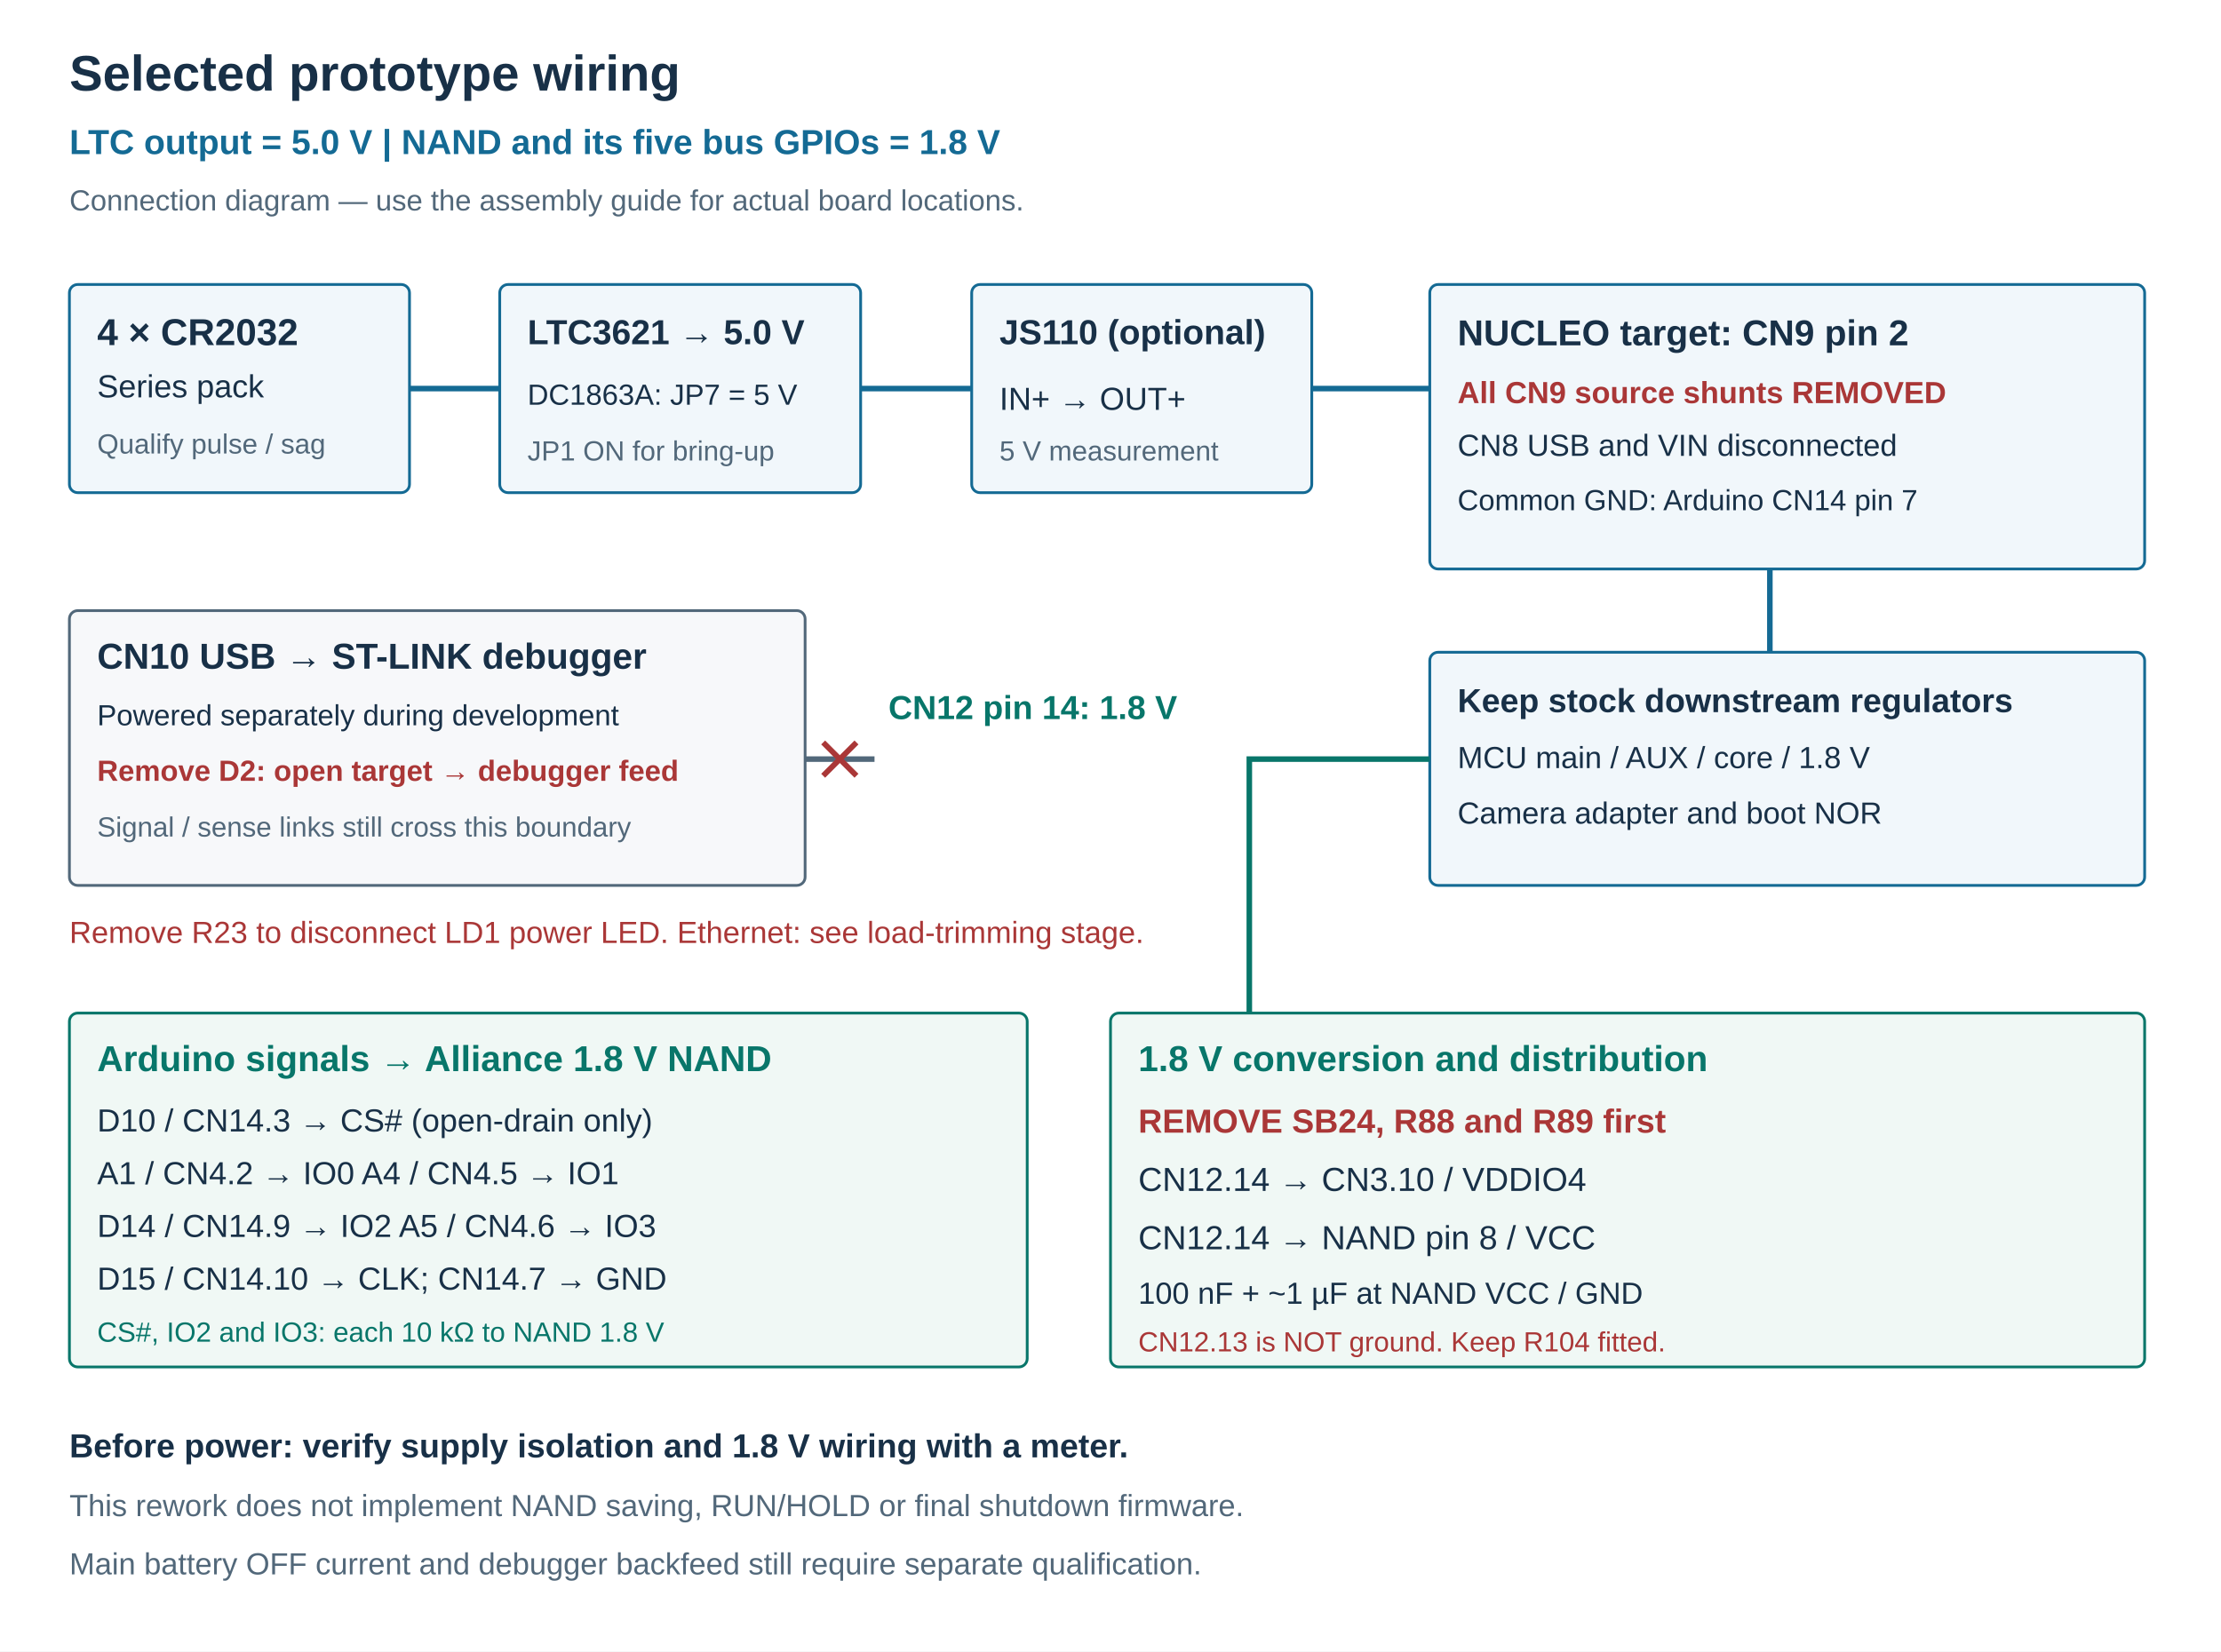
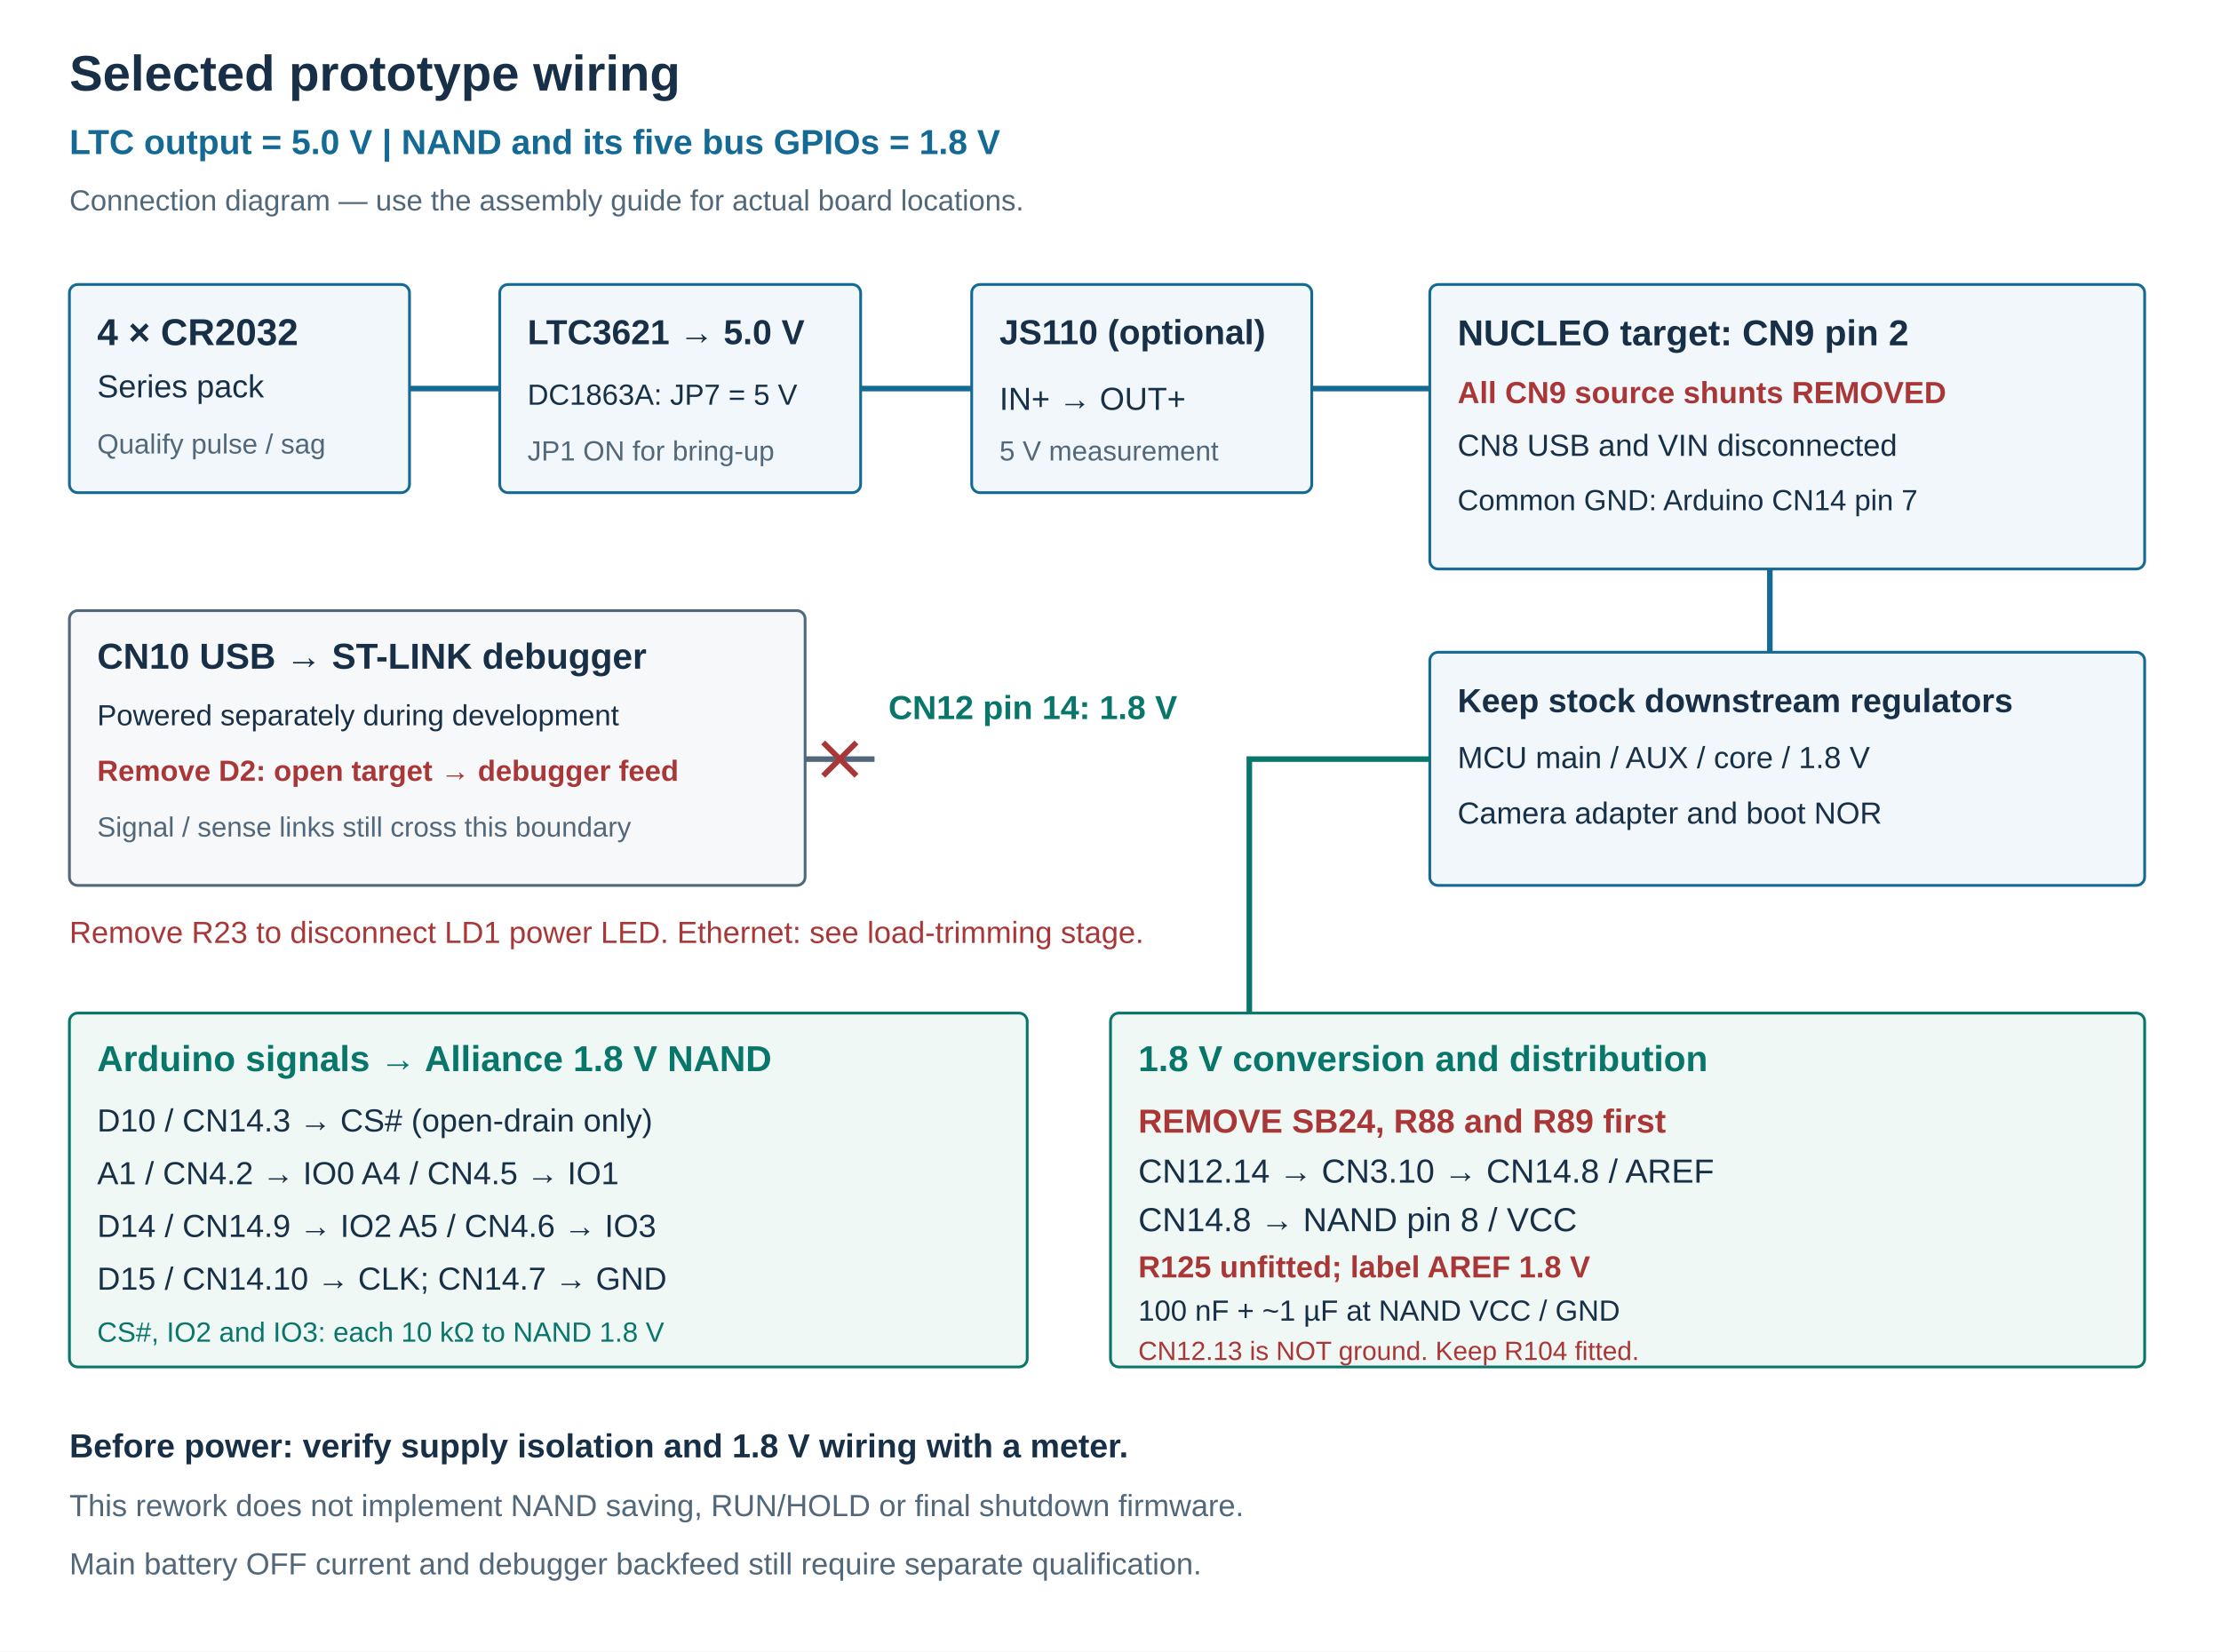
<svg xmlns="http://www.w3.org/2000/svg" width="1600" height="1190" viewBox="0 0 1600 1190">
  <rect width="100%" height="100%" fill="white" />
  <text x="50" y="65.24" font-family="Segoe UI,Arial,sans-serif" font-size="36" font-weight="700" fill="#183047">Selected prototype wiring</text>
  <text x="50" y="111.0" font-family="Segoe UI,Arial,sans-serif" font-size="25" font-weight="700" fill="#146a94">LTC output = 5.0 V  |  NAND and its five bus GPIOs = 1.8 V</text>
  <text x="50" y="151.64" font-family="Segoe UI,Arial,sans-serif" font-size="21" font-weight="400" fill="#52687a">Connection diagram — use the assembly guide for actual board locations.</text>
  <rect x="50" y="205" width="245" height="150" rx="6" fill="#f1f7fb" stroke="#146a94" stroke-width="2" />
  <text x="70" y="248.68" font-family="Segoe UI,Arial,sans-serif" font-size="27" font-weight="700" fill="#183047">4 × CR2032</text>
  <text x="70" y="286.32" font-family="Segoe UI,Arial,sans-serif" font-size="23" font-weight="400" fill="#183047">Series pack</text>
  <text x="70" y="326.8" font-family="Segoe UI,Arial,sans-serif" font-size="20" font-weight="400" fill="#52687a">Qualify pulse / sag</text>
  <polyline points="295,280 360,280" fill="none" stroke="#146a94" stroke-width="4" />
  <rect x="360" y="205" width="260" height="150" rx="6" fill="#f1f7fb" stroke="#146a94" stroke-width="2" />
  <text x="380" y="248.0" font-family="Segoe UI,Arial,sans-serif" font-size="25" font-weight="700" fill="#183047">LTC3621 → 5.0 V</text>
  <text x="380" y="291.64" font-family="Segoe UI,Arial,sans-serif" font-size="21" font-weight="400" fill="#183047">DC1863A: JP7 = 5 V</text>
  <text x="380" y="331.8" font-family="Segoe UI,Arial,sans-serif" font-size="20" font-weight="400" fill="#52687a">JP1 ON for bring-up</text>
  <polyline points="620,280 700,280" fill="none" stroke="#146a94" stroke-width="4" />
  <rect x="700" y="205" width="245" height="150" rx="6" fill="#f1f7fb" stroke="#146a94" stroke-width="2" />
  <text x="720" y="248.0" font-family="Segoe UI,Arial,sans-serif" font-size="25" font-weight="700" fill="#183047">JS110 (optional)</text>
  <text x="720" y="295.32" font-family="Segoe UI,Arial,sans-serif" font-size="23" font-weight="400" fill="#183047">IN+ → OUT+</text>
  <text x="720" y="331.8" font-family="Segoe UI,Arial,sans-serif" font-size="20" font-weight="400" fill="#52687a">5 V measurement</text>
  <polyline points="945,280 1030,280" fill="none" stroke="#146a94" stroke-width="4" />
  <rect x="1030" y="205" width="515" height="205" rx="6" fill="#f1f7fb" stroke="#146a94" stroke-width="2" />
  <text x="1050" y="248.84" font-family="Segoe UI,Arial,sans-serif" font-size="26" font-weight="700" fill="#183047">NUCLEO target: CN9 pin 2</text>
  <text x="1050" y="290.48" font-family="Segoe UI,Arial,sans-serif" font-size="22" font-weight="700" fill="#aa3737">All CN9 source shunts REMOVED</text>
  <text x="1050" y="328.48" font-family="Segoe UI,Arial,sans-serif" font-size="22" font-weight="400" fill="#183047">CN8 USB and VIN disconnected</text>
  <text x="1050" y="367.64" font-family="Segoe UI,Arial,sans-serif" font-size="21" font-weight="400" fill="#183047">Common GND: Arduino CN14 pin 7</text>
  <polyline points="1275,410 1275,470" fill="none" stroke="#146a94" stroke-width="4" />
  <rect x="1030" y="470" width="515" height="168" rx="6" fill="#f1f7fb" stroke="#146a94" stroke-width="2" />
  <text x="1050" y="513.16" font-family="Segoe UI,Arial,sans-serif" font-size="24" font-weight="700" fill="#183047">Keep stock downstream regulators</text>
  <text x="1050" y="553.48" font-family="Segoe UI,Arial,sans-serif" font-size="22" font-weight="400" fill="#183047">MCU main / AUX / core / 1.8 V</text>
  <text x="1050" y="593.48" font-family="Segoe UI,Arial,sans-serif" font-size="22" font-weight="400" fill="#183047">Camera adapter and boot NOR</text>
  <polyline points="1030,547 900,547 900,730" fill="none" stroke="#08766a" stroke-width="4" />
  <text x="640" y="518.16" font-family="Segoe UI,Arial,sans-serif" font-size="24" font-weight="700" fill="#08766a">CN12 pin 14: 1.8 V</text>
  <rect x="50" y="440" width="530" height="198" rx="6" fill="#f7f8fa" stroke="#52687a" stroke-width="2" />
  <text x="70" y="481.84" font-family="Segoe UI,Arial,sans-serif" font-size="26" font-weight="700" fill="#183047">CN10 USB → ST-LINK debugger</text>
  <text x="70" y="522.64" font-family="Segoe UI,Arial,sans-serif" font-size="21" font-weight="400" fill="#183047">Powered separately during development</text>
  <text x="70" y="562.64" font-family="Segoe UI,Arial,sans-serif" font-size="21" font-weight="700" fill="#aa3737">Remove D2: open target → debugger feed</text>
  <text x="70" y="602.8" font-family="Segoe UI,Arial,sans-serif" font-size="20" font-weight="400" fill="#52687a">Signal / sense links still cross this boundary</text>
  <polyline points="580,547 630,547" fill="none" stroke="#52687a" stroke-width="4" />
  <polyline points="593,535 617,559" fill="none" stroke="#aa3737" stroke-width="4" />
  <polyline points="593,559 617,535" fill="none" stroke="#aa3737" stroke-width="4" />
  <text x="50" y="679.48" font-family="Segoe UI,Arial,sans-serif" font-size="22" font-weight="400" fill="#aa3737">Remove R23 to disconnect LD1 power LED. Ethernet: see load-trimming stage.</text>
  <rect x="50" y="730" width="690" height="255" rx="6" fill="#f0f8f5" stroke="#08766a" stroke-width="2" />
  <text x="70" y="771.84" font-family="Segoe UI,Arial,sans-serif" font-size="26" font-weight="700" fill="#08766a">Arduino signals → Alliance 1.8 V NAND</text>
  <text x="70" y="815.32" font-family="Segoe UI,Arial,sans-serif" font-size="23" font-weight="400" fill="#183047">D10 / CN14.3 → CS# (open-drain only)</text>
  <text x="70" y="853.32" font-family="Segoe UI,Arial,sans-serif" font-size="23" font-weight="400" fill="#183047">A1 / CN4.2 → IO0       A4 / CN4.5 → IO1</text>
  <text x="70" y="891.32" font-family="Segoe UI,Arial,sans-serif" font-size="23" font-weight="400" fill="#183047">D14 / CN14.9 → IO2    A5 / CN4.6 → IO3</text>
  <text x="70" y="929.32" font-family="Segoe UI,Arial,sans-serif" font-size="23" font-weight="400" fill="#183047">D15 / CN14.10 → CLK; CN14.7 → GND</text>
  <text x="70" y="966.8" font-family="Segoe UI,Arial,sans-serif" font-size="20" font-weight="400" fill="#08766a">CS#, IO2 and IO3: each 10 kΩ to NAND 1.8 V</text>
  <rect x="800" y="730" width="745" height="255" rx="6" fill="#f0f8f5" stroke="#08766a" stroke-width="2" />
  <text x="820" y="771.84" font-family="Segoe UI,Arial,sans-serif" font-size="26" font-weight="700" fill="#08766a">1.8 V conversion and distribution</text>
  <text x="820" y="816.16" font-family="Segoe UI,Arial,sans-serif" font-size="24" font-weight="700" fill="#aa3737">REMOVE SB24, R88 and R89 first</text>
-   <text x="820" y="858.16" font-family="Segoe UI,Arial,sans-serif" font-size="24" font-weight="400" fill="#183047">CN12.14 → CN3.10 / VDDIO4</text>
-   <text x="820" y="900.16" font-family="Segoe UI,Arial,sans-serif" font-size="24" font-weight="400" fill="#183047">CN12.14 → NAND pin 8 / VCC</text>
-   <text x="820" y="939.48" font-family="Segoe UI,Arial,sans-serif" font-size="22" font-weight="400" fill="#183047">100 nF + ~1 µF at NAND VCC / GND</text>
-   <text x="820" y="973.8" font-family="Segoe UI,Arial,sans-serif" font-size="20" font-weight="400" fill="#aa3737">CN12.13 is NOT ground. Keep R104 fitted.</text>
+   <text x="820" y="852.16" font-family="Segoe UI,Arial,sans-serif" font-size="24" font-weight="400" fill="#183047">CN12.14 → CN3.10 → CN14.8 / AREF</text>
+   <text x="820" y="887.16" font-family="Segoe UI,Arial,sans-serif" font-size="24" font-weight="400" fill="#183047">CN14.8 → NAND pin 8 / VCC</text>
+   <text x="820" y="920.48" font-family="Segoe UI,Arial,sans-serif" font-size="22" font-weight="700" fill="#aa3737">R125 unfitted; label AREF 1.8 V</text>
+   <text x="820" y="951.64" font-family="Segoe UI,Arial,sans-serif" font-size="21" font-weight="400" fill="#183047">100 nF + ~1 µF at NAND VCC / GND</text>
+   <text x="820" y="979.96" font-family="Segoe UI,Arial,sans-serif" font-size="19" font-weight="400" fill="#aa3737">CN12.13 is NOT ground. Keep R104 fitted.</text>
  <text x="50" y="1050.16" font-family="Segoe UI,Arial,sans-serif" font-size="24" font-weight="700" fill="#183047">Before power: verify supply isolation and 1.8 V wiring with a meter.</text>
  <text x="50" y="1092.48" font-family="Segoe UI,Arial,sans-serif" font-size="22" font-weight="400" fill="#52687a">This rework does not implement NAND saving, RUN/HOLD or final shutdown firmware.</text>
  <text x="50" y="1134.48" font-family="Segoe UI,Arial,sans-serif" font-size="22" font-weight="400" fill="#52687a">Main battery OFF current and debugger backfeed still require separate qualification.</text>
</svg>
